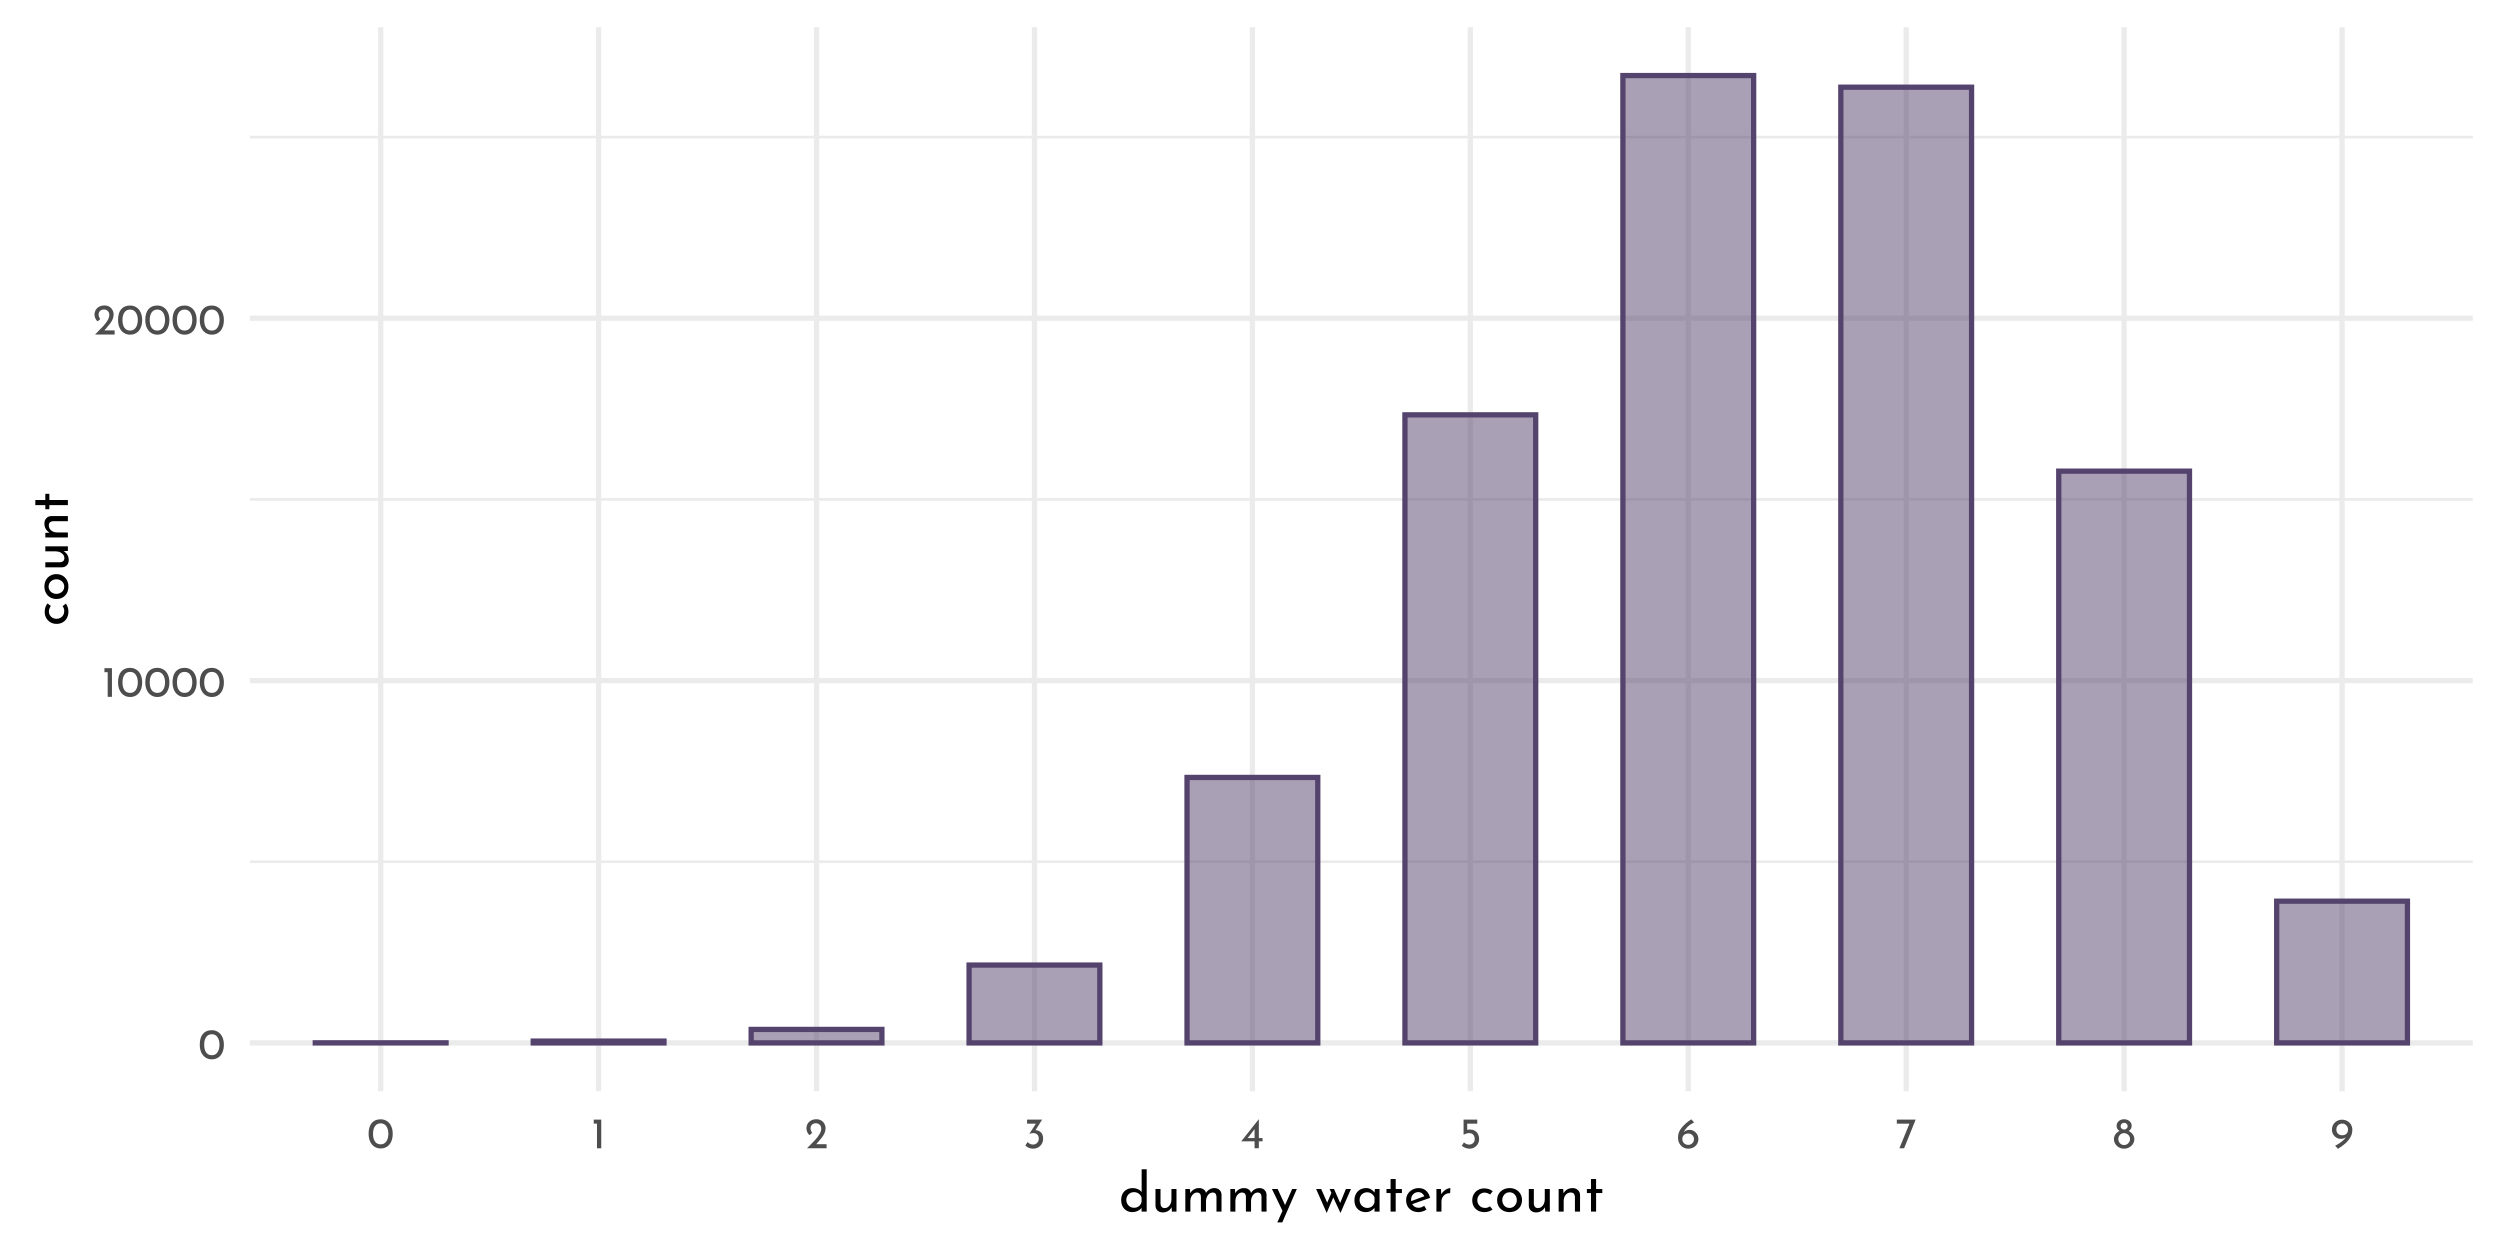
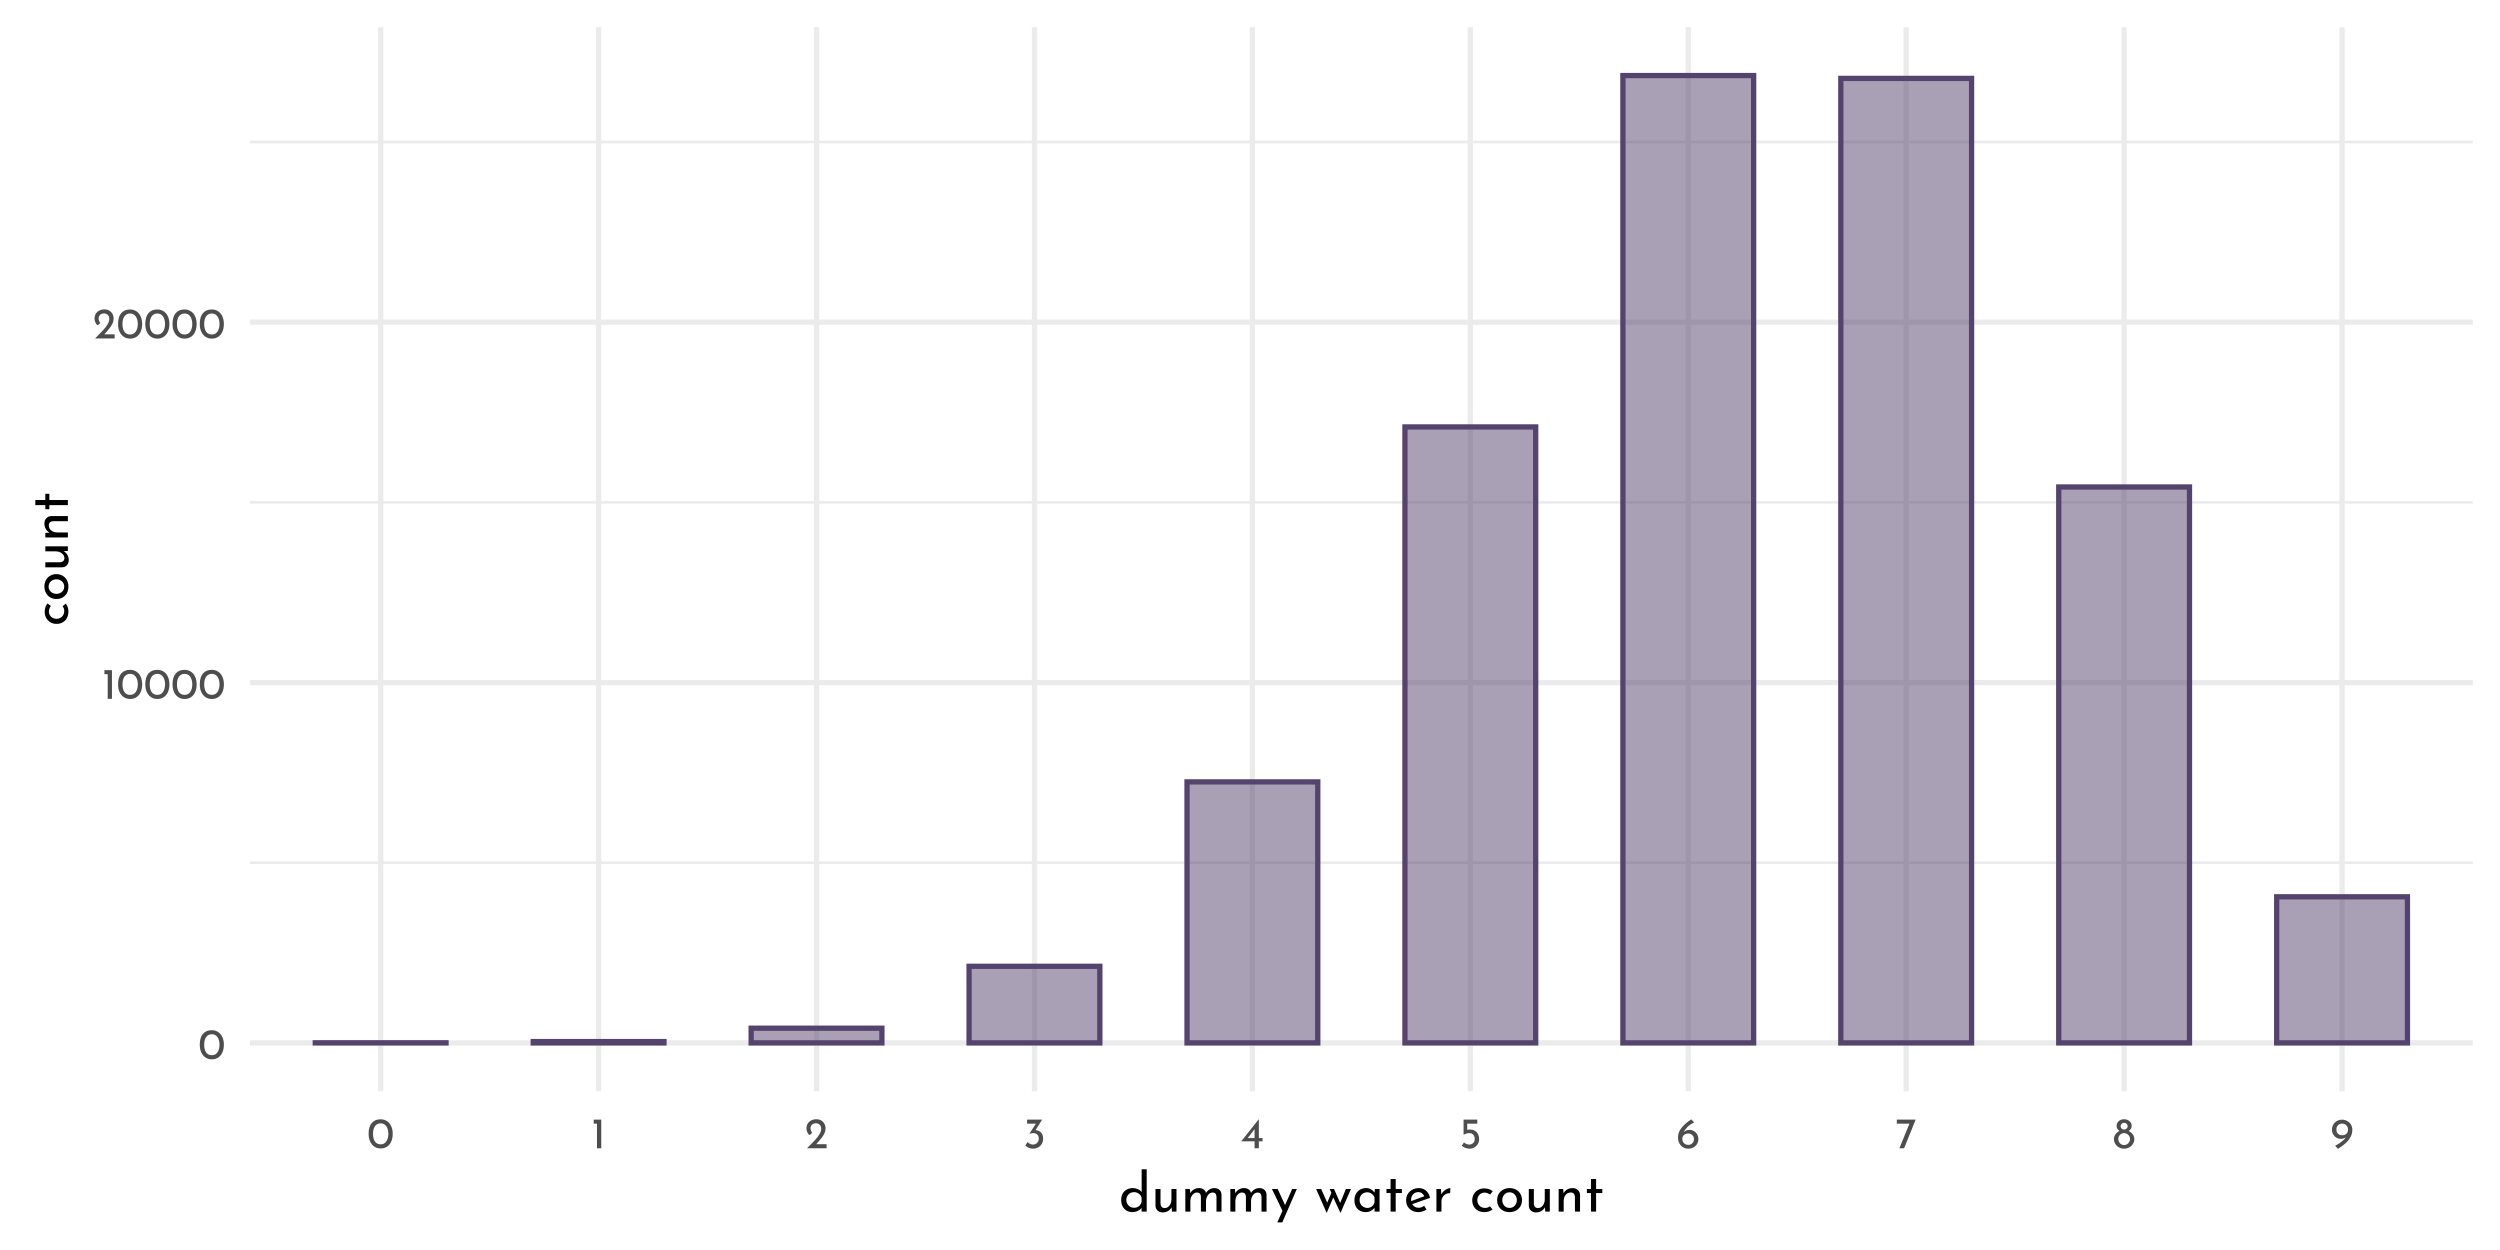
<svg xmlns="http://www.w3.org/2000/svg" xmlns:xlink="http://www.w3.org/1999/xlink" width="504pt" height="252pt" viewBox="0 0 504 252" version="1.1">
  <defs>
    <g>
      <symbol overflow="visible" id="glyph0-0">
        <path style="stroke:none;" d="" />
      </symbol>
      <symbol overflow="visible" id="glyph0-1">
        <path style="stroke:none;" d="M 2.75 0.031 C 2.27 0.031 1.848 -0.086 1.484 -0.328 C 1.117 -0.566 0.832 -0.906 0.625 -1.344 C 0.414 -1.789 0.312 -2.316 0.312 -2.922 C 0.312 -3.879 0.523 -4.609 0.953 -5.109 C 1.391 -5.609 1.988 -5.852 2.75 -5.844 C 3.219 -5.844 3.633 -5.723 4 -5.484 C 4.375 -5.254 4.66 -4.914 4.859 -4.469 C 5.066 -4.031 5.172 -3.516 5.172 -2.922 C 5.172 -2.305 5.066 -1.773 4.859 -1.328 C 4.66 -0.891 4.375 -0.551 4 -0.312 C 3.633 -0.082 3.219 0.031 2.75 0.031 Z M 2.734 -0.797 C 3.234 -0.797 3.613 -0.988 3.875 -1.375 C 4.145 -1.758 4.285 -2.281 4.297 -2.938 C 4.285 -3.57 4.145 -4.078 3.875 -4.453 C 3.613 -4.836 3.234 -5.031 2.734 -5.031 C 2.242 -5.031 1.863 -4.836 1.594 -4.453 C 1.332 -4.078 1.203 -3.566 1.203 -2.922 C 1.203 -2.266 1.332 -1.742 1.594 -1.359 C 1.863 -0.984 2.242 -0.797 2.734 -0.797 Z M 2.734 -0.797 " />
      </symbol>
      <symbol overflow="visible" id="glyph0-2">
        <path style="stroke:none;" d="M 1.984 -5.781 L 1.984 0 L 1.125 0 L 1.125 -4.969 L 0.469 -4.969 L 0.469 -5.781 Z M 1.984 -5.781 " />
      </symbol>
      <symbol overflow="visible" id="glyph0-3">
        <path style="stroke:none;" d="M 4.422 -0.828 L 4.422 0 L 0.469 0 L 0.766 -0.297 C 1.359 -0.891 1.82 -1.367 2.156 -1.734 C 2.5 -2.109 2.781 -2.484 3 -2.859 C 3.227 -3.242 3.344 -3.602 3.344 -3.938 C 3.344 -4.301 3.234 -4.578 3.016 -4.766 C 2.805 -4.953 2.551 -5.047 2.25 -5.047 C 2.008 -5.047 1.805 -4.992 1.641 -4.891 C 1.484 -4.785 1.367 -4.656 1.297 -4.5 C 1.223 -4.352 1.188 -4.207 1.188 -4.062 C 1.188 -3.688 1.301 -3.375 1.531 -3.125 L 1.016 -2.656 C 0.816 -2.77 0.656 -2.969 0.531 -3.25 C 0.414 -3.531 0.359 -3.789 0.359 -4.031 C 0.359 -4.352 0.438 -4.656 0.594 -4.938 C 0.758 -5.219 0.992 -5.441 1.297 -5.609 C 1.609 -5.773 1.973 -5.859 2.391 -5.859 C 2.742 -5.859 3.062 -5.773 3.344 -5.609 C 3.625 -5.441 3.836 -5.219 3.984 -4.938 C 4.141 -4.656 4.219 -4.348 4.219 -4.016 C 4.219 -3.68 4.141 -3.344 3.984 -3 C 3.828 -2.664 3.629 -2.352 3.391 -2.062 C 3.16 -1.77 2.852 -1.406 2.469 -0.969 L 2.344 -0.828 Z M 4.422 -0.828 " />
      </symbol>
      <symbol overflow="visible" id="glyph0-4">
        <path style="stroke:none;" d="M 2.516 -3.656 C 2.961 -3.633 3.328 -3.484 3.609 -3.203 C 3.898 -2.922 4.047 -2.492 4.047 -1.922 C 4.047 -1.523 3.953 -1.176 3.766 -0.875 C 3.586 -0.57 3.344 -0.336 3.031 -0.172 C 2.719 -0.004 2.375 0.078 2 0.078 C 1.719 0.078 1.438 0.02 1.156 -0.094 C 0.875 -0.219 0.645 -0.375 0.469 -0.562 L 0.906 -1.266 C 1.02 -1.129 1.176 -1.008 1.375 -0.906 C 1.57 -0.801 1.773 -0.75 1.984 -0.75 C 2.316 -0.75 2.598 -0.859 2.828 -1.078 C 3.055 -1.305 3.172 -1.609 3.172 -1.984 C 3.172 -2.305 3.07 -2.566 2.875 -2.766 C 2.676 -2.961 2.406 -3.062 2.062 -3.062 C 1.812 -3.062 1.562 -3.016 1.312 -2.922 L 1.297 -2.969 L 2.594 -4.969 L 0.812 -4.969 L 0.812 -5.781 L 3.844 -5.781 Z M 2.516 -3.656 " />
      </symbol>
      <symbol overflow="visible" id="glyph0-5">
        <path style="stroke:none;" d="M 4.406 -2.062 L 4.406 -1.406 L 3.656 -1.406 L 3.656 0 L 2.797 0 L 2.797 -1.406 L 0.109 -1.406 L 3.641 -5.859 L 3.656 -5.859 L 3.656 -2.062 Z M 2.797 -2.062 L 2.797 -3.859 L 1.406 -2.062 Z M 2.797 -2.062 " />
      </symbol>
      <symbol overflow="visible" id="glyph0-6">
        <path style="stroke:none;" d="M 2.266 -3.781 C 2.641 -3.781 2.961 -3.691 3.234 -3.516 C 3.516 -3.348 3.723 -3.125 3.859 -2.844 C 4.004 -2.562 4.078 -2.242 4.078 -1.891 C 4.078 -1.523 3.992 -1.191 3.828 -0.891 C 3.66 -0.598 3.43 -0.363 3.141 -0.188 C 2.848 -0.008 2.52 0.078 2.156 0.078 C 1.852 0.078 1.555 0.02 1.266 -0.094 C 0.984 -0.207 0.754 -0.352 0.578 -0.531 L 1.031 -1.203 C 1.145 -1.066 1.297 -0.957 1.484 -0.875 C 1.68 -0.789 1.879 -0.75 2.078 -0.75 C 2.398 -0.75 2.664 -0.852 2.875 -1.062 C 3.082 -1.27 3.188 -1.535 3.188 -1.859 C 3.188 -2.223 3.086 -2.516 2.891 -2.734 C 2.703 -2.953 2.426 -3.062 2.062 -3.062 C 1.863 -3.062 1.676 -3.031 1.5 -2.969 C 1.32 -2.914 1.133 -2.836 0.938 -2.734 L 0.938 -5.781 L 3.703 -5.781 L 3.703 -4.969 L 1.672 -4.969 L 1.672 -3.719 C 1.859 -3.758 2.055 -3.781 2.266 -3.781 Z M 2.266 -3.781 " />
      </symbol>
      <symbol overflow="visible" id="glyph0-7">
        <path style="stroke:none;" d="M 2.688 -3.719 C 2.988 -3.719 3.27 -3.633 3.531 -3.469 C 3.801 -3.312 4.02 -3.094 4.188 -2.812 C 4.352 -2.531 4.438 -2.211 4.438 -1.859 C 4.438 -1.484 4.344 -1.145 4.156 -0.844 C 3.969 -0.551 3.719 -0.32 3.406 -0.156 C 3.094 0 2.758 0.078 2.406 0.078 C 2.02 0.078 1.664 -0.016 1.344 -0.203 C 1.031 -0.398 0.781 -0.672 0.594 -1.016 C 0.414 -1.359 0.328 -1.758 0.328 -2.219 C 0.328 -2.914 0.578 -3.566 1.078 -4.172 C 1.578 -4.773 2.219 -5.332 3 -5.844 L 3.578 -5.219 C 3.047 -4.957 2.602 -4.656 2.25 -4.312 C 1.906 -3.969 1.648 -3.613 1.484 -3.25 C 1.785 -3.562 2.188 -3.719 2.688 -3.719 Z M 2.375 -0.688 C 2.707 -0.688 2.984 -0.797 3.203 -1.016 C 3.43 -1.234 3.547 -1.516 3.547 -1.859 C 3.547 -2.191 3.43 -2.461 3.203 -2.672 C 2.984 -2.879 2.707 -2.984 2.375 -2.984 C 2.164 -2.984 1.969 -2.938 1.781 -2.844 C 1.602 -2.758 1.461 -2.641 1.359 -2.484 C 1.254 -2.328 1.203 -2.16 1.203 -1.984 L 1.203 -1.828 C 1.203 -1.617 1.254 -1.426 1.359 -1.25 C 1.461 -1.082 1.602 -0.945 1.781 -0.844 C 1.969 -0.738 2.164 -0.688 2.375 -0.688 Z M 2.375 -0.688 " />
      </symbol>
      <symbol overflow="visible" id="glyph0-8">
        <path style="stroke:none;" d="M 4.062 -5.781 L 1.734 0 L 0.781 0 L 2.812 -4.969 L 0.266 -4.969 L 0.266 -5.781 Z M 4.062 -5.781 " />
      </symbol>
      <symbol overflow="visible" id="glyph0-9">
        <path style="stroke:none;" d="M 0.25 -1.828 C 0.25 -2.234 0.359 -2.578 0.578 -2.859 C 0.805 -3.148 1.07 -3.359 1.375 -3.484 C 1.188 -3.609 1.039 -3.754 0.938 -3.922 C 0.832 -4.086 0.781 -4.289 0.781 -4.531 C 0.781 -4.781 0.844 -5.004 0.969 -5.203 C 1.102 -5.41 1.285 -5.57 1.516 -5.688 C 1.742 -5.801 2.004 -5.859 2.297 -5.859 C 2.578 -5.859 2.832 -5.801 3.062 -5.688 C 3.301 -5.57 3.488 -5.414 3.625 -5.219 C 3.758 -5.02 3.828 -4.801 3.828 -4.562 C 3.828 -4.312 3.773 -4.102 3.672 -3.938 C 3.566 -3.77 3.41 -3.617 3.203 -3.484 C 3.523 -3.348 3.797 -3.133 4.016 -2.844 C 4.242 -2.562 4.359 -2.223 4.359 -1.828 C 4.359 -1.492 4.266 -1.18 4.078 -0.891 C 3.898 -0.598 3.648 -0.363 3.328 -0.188 C 3.016 -0.008 2.664 0.078 2.281 0.078 C 1.906 0.078 1.562 -0.008 1.25 -0.188 C 0.938 -0.363 0.691 -0.598 0.516 -0.891 C 0.336 -1.18 0.25 -1.492 0.25 -1.828 Z M 1.594 -4.438 C 1.594 -4.25 1.664 -4.094 1.812 -3.969 C 1.957 -3.844 2.125 -3.781 2.312 -3.781 C 2.5 -3.781 2.66 -3.844 2.797 -3.969 C 2.941 -4.094 3.016 -4.25 3.016 -4.438 C 3.016 -4.633 2.945 -4.801 2.812 -4.938 C 2.676 -5.07 2.508 -5.141 2.312 -5.141 C 2.113 -5.141 1.941 -5.07 1.797 -4.938 C 1.66 -4.801 1.594 -4.633 1.594 -4.438 Z M 1.125 -1.859 C 1.125 -1.648 1.176 -1.453 1.281 -1.266 C 1.383 -1.078 1.523 -0.926 1.703 -0.812 C 1.879 -0.707 2.07 -0.656 2.281 -0.656 C 2.5 -0.656 2.703 -0.707 2.891 -0.812 C 3.078 -0.926 3.223 -1.078 3.328 -1.266 C 3.441 -1.453 3.5 -1.648 3.5 -1.859 C 3.5 -2.078 3.445 -2.273 3.344 -2.453 C 3.238 -2.641 3.094 -2.785 2.906 -2.891 C 2.719 -3.004 2.52 -3.062 2.312 -3.062 C 2.094 -3.062 1.891 -3.008 1.703 -2.906 C 1.523 -2.801 1.383 -2.656 1.281 -2.469 C 1.176 -2.281 1.125 -2.078 1.125 -1.859 Z M 1.125 -1.859 " />
      </symbol>
      <symbol overflow="visible" id="glyph0-10">
        <path style="stroke:none;" d="M 2.359 -5.766 C 2.742 -5.766 3.094 -5.676 3.406 -5.5 C 3.727 -5.332 3.977 -5.094 4.156 -4.781 C 4.344 -4.469 4.438 -4.117 4.438 -3.734 C 4.438 -3.16 4.297 -2.641 4.016 -2.172 C 3.742 -1.711 3.41 -1.312 3.016 -0.969 C 2.617 -0.625 2.129 -0.266 1.547 0.109 L 0.969 -0.516 C 1.477 -0.773 1.922 -1.051 2.297 -1.344 C 2.68 -1.645 2.969 -1.941 3.156 -2.234 C 2.883 -2.016 2.523 -1.906 2.078 -1.906 C 1.773 -1.906 1.488 -1.984 1.219 -2.141 C 0.957 -2.305 0.742 -2.523 0.578 -2.797 C 0.41 -3.078 0.328 -3.391 0.328 -3.734 C 0.328 -4.141 0.422 -4.492 0.609 -4.797 C 0.797 -5.109 1.047 -5.348 1.359 -5.516 C 1.672 -5.68 2.004 -5.766 2.359 -5.766 Z M 1.219 -3.797 C 1.219 -3.441 1.328 -3.156 1.547 -2.938 C 1.773 -2.727 2.055 -2.625 2.391 -2.625 C 2.734 -2.625 3.016 -2.723 3.234 -2.922 C 3.453 -3.129 3.562 -3.383 3.562 -3.688 L 3.562 -3.859 C 3.551 -4.172 3.43 -4.438 3.203 -4.656 C 2.984 -4.875 2.711 -4.984 2.391 -4.984 C 2.055 -4.984 1.773 -4.867 1.547 -4.641 C 1.328 -4.422 1.219 -4.141 1.219 -3.797 Z M 1.219 -3.797 " />
      </symbol>
      <symbol overflow="visible" id="glyph1-0">
        <path style="stroke:none;" d="" />
      </symbol>
      <symbol overflow="visible" id="glyph1-1">
        <path style="stroke:none;" d="M 5.641 -8.531 L 5.641 0 L 4.609 0 L 4.609 -0.719 C 4.391 -0.457 4.117 -0.254 3.797 -0.109 C 3.484 0.035 3.133 0.109 2.75 0.109 C 2.32 0.109 1.938 0.008 1.594 -0.188 C 1.25 -0.395 0.977 -0.68 0.781 -1.047 C 0.594 -1.422 0.5 -1.852 0.5 -2.344 C 0.5 -2.832 0.598 -3.258 0.797 -3.625 C 1.004 -3.988 1.285 -4.266 1.641 -4.453 C 2.004 -4.641 2.414 -4.734 2.875 -4.734 C 3.219 -4.734 3.547 -4.66 3.859 -4.516 C 4.18 -4.379 4.438 -4.188 4.625 -3.938 L 4.625 -8.531 Z M 3.062 -0.766 C 3.457 -0.766 3.789 -0.867 4.062 -1.078 C 4.344 -1.297 4.523 -1.586 4.609 -1.953 L 4.609 -2.812 C 4.523 -3.133 4.336 -3.398 4.047 -3.609 C 3.766 -3.816 3.438 -3.922 3.062 -3.922 C 2.789 -3.922 2.535 -3.852 2.297 -3.719 C 2.066 -3.582 1.879 -3.395 1.734 -3.156 C 1.598 -2.926 1.531 -2.66 1.531 -2.359 C 1.531 -2.055 1.598 -1.785 1.734 -1.547 C 1.879 -1.305 2.066 -1.113 2.297 -0.969 C 2.535 -0.832 2.789 -0.766 3.062 -0.766 Z M 3.062 -0.766 " />
      </symbol>
      <symbol overflow="visible" id="glyph1-2">
        <path style="stroke:none;" d="M 5.125 -4.547 L 5.125 0 L 4.203 0 L 4.141 -0.875 C 3.984 -0.562 3.742 -0.305 3.422 -0.109 C 3.098 0.078 2.738 0.172 2.344 0.172 C 1.926 0.172 1.582 0.047 1.312 -0.203 C 1.039 -0.453 0.898 -0.781 0.891 -1.188 L 0.891 -4.547 L 1.906 -4.547 L 1.906 -1.547 C 1.926 -1.297 2.004 -1.094 2.141 -0.938 C 2.273 -0.789 2.477 -0.711 2.75 -0.703 C 3 -0.703 3.223 -0.773 3.422 -0.922 C 3.629 -1.078 3.797 -1.285 3.922 -1.547 C 4.047 -1.816 4.109 -2.113 4.109 -2.438 L 4.109 -4.547 Z M 5.125 -4.547 " />
      </symbol>
      <symbol overflow="visible" id="glyph1-3">
        <path style="stroke:none;" d="M 6.734 -4.734 C 7.172 -4.734 7.52 -4.609 7.781 -4.359 C 8.039 -4.117 8.176 -3.789 8.188 -3.375 L 8.188 0 L 7.172 0 L 7.172 -3 C 7.148 -3.539 6.91 -3.82 6.453 -3.844 C 6.18 -3.844 5.941 -3.766 5.734 -3.609 C 5.523 -3.453 5.363 -3.242 5.25 -2.984 C 5.133 -2.734 5.07 -2.461 5.062 -2.172 L 5.062 0 L 4.031 0 L 4.031 -3 C 4.008 -3.539 3.758 -3.82 3.281 -3.844 C 3.02 -3.844 2.785 -3.766 2.578 -3.609 C 2.367 -3.453 2.203 -3.242 2.078 -2.984 C 1.961 -2.723 1.906 -2.445 1.906 -2.156 L 1.906 0 L 0.891 0 L 0.891 -4.547 L 1.812 -4.547 L 1.891 -3.703 C 2.066 -4.023 2.305 -4.273 2.609 -4.453 C 2.91 -4.641 3.258 -4.734 3.656 -4.734 C 4.02 -4.734 4.328 -4.645 4.578 -4.469 C 4.828 -4.301 4.988 -4.066 5.062 -3.766 C 5.25 -4.066 5.488 -4.301 5.781 -4.469 C 6.07 -4.645 6.391 -4.734 6.734 -4.734 Z M 6.734 -4.734 " />
      </symbol>
      <symbol overflow="visible" id="glyph1-4">
        <path style="stroke:none;" d="M 5.219 -4.547 L 2.281 2.188 L 1.281 2.188 L 2.328 -0.156 L 0.203 -4.547 L 1.359 -4.547 L 2.844 -1.312 L 4.281 -4.547 Z M 5.219 -4.547 " />
      </symbol>
      <symbol overflow="visible" id="glyph1-5">
        <path style="stroke:none;" d="" />
      </symbol>
      <symbol overflow="visible" id="glyph1-6">
        <path style="stroke:none;" d="M 7.219 -4.547 L 5.109 0.281 L 3.656 -2.844 L 2.328 0.281 L 0.203 -4.547 L 1.219 -4.547 L 2.438 -1.797 L 3.281 -3.766 L 2.922 -4.547 L 3.812 -4.547 L 5.047 -1.734 L 6.203 -4.547 Z M 7.219 -4.547 " />
      </symbol>
      <symbol overflow="visible" id="glyph1-7">
        <path style="stroke:none;" d="M 5.562 -4.547 L 5.562 0 L 4.547 0 L 4.547 -0.75 C 4.379 -0.531 4.141 -0.332 3.828 -0.156 C 3.523 0.02 3.18 0.109 2.797 0.109 C 2.359 0.109 1.961 0.016 1.609 -0.172 C 1.266 -0.359 0.992 -0.629 0.797 -0.984 C 0.598 -1.348 0.5 -1.781 0.5 -2.281 C 0.5 -2.781 0.602 -3.211 0.812 -3.578 C 1.02 -3.953 1.301 -4.238 1.656 -4.438 C 2.008 -4.633 2.406 -4.734 2.844 -4.734 C 3.227 -4.734 3.562 -4.648 3.844 -4.484 C 4.133 -4.316 4.367 -4.098 4.547 -3.828 L 4.625 -4.547 Z M 3.062 -0.734 C 3.438 -0.734 3.758 -0.836 4.031 -1.047 C 4.301 -1.254 4.473 -1.539 4.547 -1.906 L 4.547 -2.812 C 4.453 -3.125 4.266 -3.379 3.984 -3.578 C 3.711 -3.785 3.395 -3.891 3.031 -3.891 C 2.758 -3.891 2.508 -3.82 2.281 -3.688 C 2.051 -3.562 1.867 -3.379 1.734 -3.141 C 1.598 -2.898 1.531 -2.629 1.531 -2.328 C 1.531 -2.035 1.598 -1.77 1.734 -1.531 C 1.879 -1.289 2.066 -1.098 2.297 -0.953 C 2.535 -0.805 2.789 -0.734 3.062 -0.734 Z M 3.062 -0.734 " />
      </symbol>
      <symbol overflow="visible" id="glyph1-8">
        <path style="stroke:none;" d="M 2.359 -6.562 L 2.359 -4.547 L 3.609 -4.547 L 3.609 -3.734 L 2.359 -3.734 L 2.359 0 L 1.328 0 L 1.328 -3.734 L 0.5 -3.734 L 0.5 -4.547 L 1.328 -4.547 L 1.328 -6.562 Z M 2.359 -6.562 " />
      </symbol>
      <symbol overflow="visible" id="glyph1-9">
        <path style="stroke:none;" d="M 3.031 -0.766 C 3.406 -0.766 3.773 -0.898 4.141 -1.172 L 4.609 -0.406 C 4.367 -0.25 4.109 -0.125 3.828 -0.031 C 3.547 0.062 3.27 0.109 3 0.109 C 2.5 0.109 2.055 0.004 1.672 -0.203 C 1.297 -0.41 1.004 -0.695 0.797 -1.062 C 0.598 -1.426 0.5 -1.844 0.5 -2.312 C 0.5 -2.758 0.609 -3.164 0.828 -3.531 C 1.055 -3.906 1.363 -4.195 1.75 -4.406 C 2.133 -4.625 2.562 -4.734 3.031 -4.734 C 3.625 -4.734 4.117 -4.562 4.516 -4.219 C 4.91 -3.875 5.18 -3.391 5.328 -2.766 L 1.734 -1.5 C 1.859 -1.27 2.031 -1.086 2.25 -0.953 C 2.477 -0.828 2.738 -0.766 3.031 -0.766 Z M 2.953 -3.922 C 2.535 -3.922 2.188 -3.773 1.906 -3.484 C 1.633 -3.191 1.5 -2.816 1.5 -2.359 C 1.5 -2.254 1.504 -2.172 1.516 -2.109 L 4.172 -3.094 C 4.055 -3.344 3.898 -3.539 3.703 -3.688 C 3.504 -3.844 3.254 -3.922 2.953 -3.922 Z M 2.953 -3.922 " />
      </symbol>
      <symbol overflow="visible" id="glyph1-10">
        <path style="stroke:none;" d="M 1.875 -3.469 C 2 -3.719 2.164 -3.938 2.375 -4.125 C 2.594 -4.32 2.82 -4.473 3.062 -4.578 C 3.312 -4.68 3.523 -4.734 3.703 -4.734 L 3.656 -3.719 C 3.332 -3.727 3.035 -3.66 2.766 -3.516 C 2.492 -3.367 2.281 -3.164 2.125 -2.906 C 1.977 -2.645 1.906 -2.367 1.906 -2.078 L 1.906 0 L 0.891 0 L 0.891 -4.547 L 1.797 -4.547 Z M 1.875 -3.469 " />
      </symbol>
      <symbol overflow="visible" id="glyph1-11">
        <path style="stroke:none;" d="M 4.594 -0.422 C 4.383 -0.254 4.141 -0.125 3.859 -0.031 C 3.578 0.062 3.285 0.109 2.984 0.109 C 2.492 0.109 2.062 0.008 1.688 -0.188 C 1.312 -0.383 1.02 -0.664 0.812 -1.031 C 0.602 -1.395 0.5 -1.812 0.5 -2.281 C 0.5 -2.75 0.609 -3.164 0.828 -3.531 C 1.047 -3.895 1.336 -4.176 1.703 -4.375 C 2.066 -4.57 2.461 -4.672 2.891 -4.672 C 3.586 -4.672 4.164 -4.484 4.625 -4.109 L 4.109 -3.438 C 3.961 -3.539 3.789 -3.629 3.594 -3.703 C 3.406 -3.785 3.203 -3.828 2.984 -3.828 C 2.711 -3.828 2.461 -3.758 2.234 -3.625 C 2.016 -3.488 1.836 -3.301 1.703 -3.062 C 1.578 -2.832 1.516 -2.57 1.516 -2.281 C 1.516 -2 1.582 -1.738 1.719 -1.5 C 1.852 -1.27 2.035 -1.082 2.266 -0.938 C 2.504 -0.801 2.773 -0.734 3.078 -0.734 C 3.453 -0.734 3.781 -0.844 4.062 -1.062 Z M 4.594 -0.422 " />
      </symbol>
      <symbol overflow="visible" id="glyph1-12">
        <path style="stroke:none;" d="M 0.5 -2.328 C 0.5 -2.766 0.602 -3.172 0.812 -3.547 C 1.031 -3.922 1.332 -4.211 1.719 -4.422 C 2.102 -4.629 2.539 -4.734 3.031 -4.734 C 3.508 -4.734 3.938 -4.629 4.312 -4.422 C 4.695 -4.211 4.992 -3.922 5.203 -3.547 C 5.41 -3.18 5.516 -2.773 5.516 -2.328 C 5.516 -1.867 5.41 -1.453 5.203 -1.078 C 4.992 -0.711 4.695 -0.422 4.312 -0.203 C 3.926 0.004 3.488 0.109 3 0.109 C 2.52 0.109 2.086 0.008 1.703 -0.188 C 1.328 -0.395 1.031 -0.68 0.812 -1.047 C 0.602 -1.41 0.5 -1.836 0.5 -2.328 Z M 1.531 -2.312 C 1.531 -2.02 1.594 -1.754 1.719 -1.516 C 1.844 -1.273 2.016 -1.082 2.234 -0.938 C 2.461 -0.801 2.711 -0.734 2.984 -0.734 C 3.41 -0.734 3.766 -0.883 4.047 -1.188 C 4.328 -1.488 4.469 -1.863 4.469 -2.312 C 4.469 -2.758 4.328 -3.133 4.047 -3.438 C 3.766 -3.738 3.41 -3.891 2.984 -3.891 C 2.711 -3.891 2.461 -3.816 2.234 -3.672 C 2.016 -3.535 1.844 -3.344 1.719 -3.094 C 1.594 -2.852 1.531 -2.594 1.531 -2.312 Z M 1.531 -2.312 " />
      </symbol>
      <symbol overflow="visible" id="glyph1-13">
        <path style="stroke:none;" d="M 3.719 -4.734 C 4.145 -4.734 4.492 -4.602 4.766 -4.344 C 5.047 -4.094 5.191 -3.766 5.203 -3.359 L 5.203 0 L 4.172 0 L 4.172 -3.016 C 4.148 -3.273 4.07 -3.477 3.938 -3.625 C 3.801 -3.77 3.594 -3.844 3.312 -3.844 C 2.906 -3.844 2.566 -3.68 2.297 -3.359 C 2.035 -3.035 1.906 -2.629 1.906 -2.141 L 1.906 0 L 0.891 0 L 0.891 -4.547 L 1.812 -4.547 L 1.875 -3.672 C 2.039 -4.004 2.285 -4.266 2.609 -4.453 C 2.93 -4.641 3.301 -4.734 3.719 -4.734 Z M 3.719 -4.734 " />
      </symbol>
      <symbol overflow="visible" id="glyph2-0">
        <path style="stroke:none;" d="" />
      </symbol>
      <symbol overflow="visible" id="glyph2-1">
        <path style="stroke:none;" d="M -0.422 -4.594 C -0.254 -4.383 -0.125 -4.141 -0.031 -3.859 C 0.062 -3.578 0.109 -3.285 0.109 -2.984 C 0.109 -2.492 0.008 -2.062 -0.188 -1.688 C -0.383 -1.312 -0.664 -1.02 -1.031 -0.812 C -1.395 -0.602 -1.812 -0.5 -2.281 -0.5 C -2.75 -0.5 -3.164 -0.609 -3.531 -0.828 C -3.895 -1.047 -4.176 -1.336 -4.375 -1.703 C -4.57 -2.066 -4.672 -2.461 -4.672 -2.891 C -4.672 -3.586 -4.484 -4.164 -4.109 -4.625 L -3.438 -4.109 C -3.539 -3.961 -3.629 -3.789 -3.703 -3.594 C -3.785 -3.406 -3.828 -3.203 -3.828 -2.984 C -3.828 -2.711 -3.758 -2.461 -3.625 -2.234 C -3.488 -2.016 -3.301 -1.836 -3.062 -1.703 C -2.832 -1.578 -2.57 -1.516 -2.281 -1.516 C -2 -1.516 -1.738 -1.582 -1.5 -1.719 C -1.27 -1.852 -1.082 -2.035 -0.938 -2.266 C -0.801 -2.504 -0.734 -2.773 -0.734 -3.078 C -0.734 -3.453 -0.844 -3.781 -1.062 -4.062 Z M -0.422 -4.594 " />
      </symbol>
      <symbol overflow="visible" id="glyph2-2">
        <path style="stroke:none;" d="M -2.328 -0.5 C -2.766 -0.5 -3.172 -0.602 -3.547 -0.812 C -3.922 -1.031 -4.211 -1.332 -4.422 -1.719 C -4.629 -2.102 -4.734 -2.539 -4.734 -3.031 C -4.734 -3.508 -4.629 -3.938 -4.422 -4.312 C -4.211 -4.695 -3.922 -4.992 -3.547 -5.203 C -3.18 -5.41 -2.773 -5.516 -2.328 -5.516 C -1.867 -5.516 -1.453 -5.41 -1.078 -5.203 C -0.711 -4.992 -0.422 -4.695 -0.203 -4.312 C 0.004 -3.926 0.109 -3.488 0.109 -3 C 0.109 -2.52 0.008 -2.086 -0.188 -1.703 C -0.395 -1.328 -0.68 -1.031 -1.047 -0.812 C -1.41 -0.602 -1.836 -0.5 -2.328 -0.5 Z M -2.312 -1.531 C -2.02 -1.531 -1.754 -1.594 -1.516 -1.719 C -1.273 -1.844 -1.082 -2.016 -0.938 -2.234 C -0.801 -2.461 -0.734 -2.711 -0.734 -2.984 C -0.734 -3.41 -0.883 -3.766 -1.188 -4.047 C -1.488 -4.328 -1.863 -4.469 -2.312 -4.469 C -2.758 -4.469 -3.133 -4.328 -3.438 -4.047 C -3.738 -3.766 -3.891 -3.41 -3.891 -2.984 C -3.891 -2.711 -3.816 -2.461 -3.672 -2.234 C -3.535 -2.016 -3.344 -1.844 -3.094 -1.719 C -2.852 -1.594 -2.594 -1.531 -2.312 -1.531 Z M -2.312 -1.531 " />
      </symbol>
      <symbol overflow="visible" id="glyph2-3">
        <path style="stroke:none;" d="M -4.547 -5.125 L 0 -5.125 L 0 -4.203 L -0.875 -4.141 C -0.562 -3.984 -0.305 -3.742 -0.109 -3.422 C 0.078 -3.098 0.172 -2.738 0.172 -2.344 C 0.172 -1.926 0.047 -1.582 -0.203 -1.312 C -0.453 -1.039 -0.781 -0.898 -1.188 -0.891 L -4.547 -0.891 L -4.547 -1.906 L -1.547 -1.906 C -1.297 -1.926 -1.094 -2.004 -0.938 -2.141 C -0.789 -2.273 -0.711 -2.477 -0.703 -2.75 C -0.703 -3 -0.773 -3.223 -0.922 -3.422 C -1.078 -3.629 -1.285 -3.797 -1.547 -3.922 C -1.816 -4.047 -2.113 -4.109 -2.438 -4.109 L -4.547 -4.109 Z M -4.547 -5.125 " />
      </symbol>
      <symbol overflow="visible" id="glyph2-4">
        <path style="stroke:none;" d="M -4.734 -3.719 C -4.734 -4.145 -4.602 -4.492 -4.344 -4.766 C -4.094 -5.047 -3.766 -5.191 -3.359 -5.203 L 0 -5.203 L 0 -4.172 L -3.016 -4.172 C -3.273 -4.148 -3.477 -4.07 -3.625 -3.938 C -3.77 -3.801 -3.844 -3.594 -3.844 -3.312 C -3.844 -2.906 -3.68 -2.566 -3.359 -2.297 C -3.035 -2.035 -2.629 -1.906 -2.141 -1.906 L 0 -1.906 L 0 -0.891 L -4.547 -0.891 L -4.547 -1.812 L -3.672 -1.875 C -4.004 -2.039 -4.266 -2.285 -4.453 -2.609 C -4.641 -2.93 -4.734 -3.301 -4.734 -3.719 Z M -4.734 -3.719 " />
      </symbol>
      <symbol overflow="visible" id="glyph2-5">
        <path style="stroke:none;" d="M -6.562 -2.359 L -4.547 -2.359 L -4.547 -3.609 L -3.734 -3.609 L -3.734 -2.359 L 0 -2.359 L 0 -1.328 L -3.734 -1.328 L -3.734 -0.5 L -4.547 -0.5 L -4.547 -1.328 L -6.562 -1.328 Z M -6.562 -2.359 " />
      </symbol>
    </g>
    <clipPath id="clip1">
-       <path d="M 50.383 173 L 498.52 173 L 498.52 174 L 50.383 174 Z M 50.383 173 " />
+       <path d="M 50.383 173 L 498.52 173 L 498.52 175 L 50.383 175 Z M 50.383 173 " />
    </clipPath>
    <clipPath id="clip2">
-       <path d="M 50.383 100 L 498.52 100 L 498.52 101 L 50.383 101 Z M 50.383 100 " />
+       <path d="M 50.383 101 L 498.52 101 L 498.52 102 L 50.383 102 Z M 50.383 101 " />
    </clipPath>
    <clipPath id="clip3">
-       <path d="M 50.383 27 L 498.52 27 L 498.52 28 L 50.383 28 Z M 50.383 27 " />
+       <path d="M 50.383 28 L 498.52 28 L 498.52 29 L 50.383 29 Z M 50.383 28 " />
    </clipPath>
    <clipPath id="clip4">
      <path d="M 50.383 209 L 498.52 209 L 498.52 211 L 50.383 211 Z M 50.383 209 " />
    </clipPath>
    <clipPath id="clip5">
-       <path d="M 50.383 136 L 498.52 136 L 498.52 138 L 50.383 138 Z M 50.383 136 " />
+       <path d="M 50.383 137 L 498.52 137 L 498.52 139 L 50.383 139 Z M 50.383 137 " />
    </clipPath>
    <clipPath id="clip6">
-       <path d="M 50.383 63 L 498.52 63 L 498.52 65 L 50.383 65 Z M 50.383 63 " />
+       <path d="M 50.383 64 L 498.52 64 L 498.52 66 L 50.383 66 Z M 50.383 64 " />
    </clipPath>
    <clipPath id="clip7">
      <path d="M 76 5.48 L 78 5.48 L 78 220 L 76 220 Z M 76 5.48 " />
    </clipPath>
    <clipPath id="clip8">
      <path d="M 120 5.48 L 122 5.48 L 122 220 L 120 220 Z M 120 5.48 " />
    </clipPath>
    <clipPath id="clip9">
      <path d="M 164 5.48 L 166 5.48 L 166 220 L 164 220 Z M 164 5.48 " />
    </clipPath>
    <clipPath id="clip10">
      <path d="M 208 5.48 L 210 5.48 L 210 220 L 208 220 Z M 208 5.48 " />
    </clipPath>
    <clipPath id="clip11">
      <path d="M 251 5.48 L 254 5.48 L 254 220 L 251 220 Z M 251 5.48 " />
    </clipPath>
    <clipPath id="clip12">
      <path d="M 295 5.48 L 297 5.48 L 297 220 L 295 220 Z M 295 5.48 " />
    </clipPath>
    <clipPath id="clip13">
      <path d="M 339 5.48 L 341 5.48 L 341 220 L 339 220 Z M 339 5.48 " />
    </clipPath>
    <clipPath id="clip14">
      <path d="M 383 5.48 L 385 5.48 L 385 220 L 383 220 Z M 383 5.48 " />
    </clipPath>
    <clipPath id="clip15">
      <path d="M 427 5.48 L 429 5.48 L 429 220 L 427 220 Z M 427 5.48 " />
    </clipPath>
    <clipPath id="clip16">
      <path d="M 471 5.48 L 473 5.48 L 473 220 L 471 220 Z M 471 5.48 " />
    </clipPath>
  </defs>
  <g id="surface69">
    <rect x="0" y="0" width="504" height="252" style="fill:rgb(100%,100%,100%);fill-opacity:1;stroke:none;" />
    <g clip-path="url(#clip1)" clip-rule="nonzero">
-       <path style="fill:none;stroke-width:0.533;stroke-linecap:butt;stroke-linejoin:round;stroke:rgb(92.157%,92.157%,92.157%);stroke-opacity:1;stroke-miterlimit:10;" d="M 50.383 173.727 L 498.52 173.727 " />
+       <path style="fill:none;stroke-width:0.533;stroke-linecap:butt;stroke-linejoin:round;stroke:rgb(92.157%,92.157%,92.157%);stroke-opacity:1;stroke-miterlimit:10;" d="M 50.383 173.926 L 498.52 173.926 " />
    </g>
    <g clip-path="url(#clip2)" clip-rule="nonzero">
-       <path style="fill:none;stroke-width:0.533;stroke-linecap:butt;stroke-linejoin:round;stroke:rgb(92.157%,92.157%,92.157%);stroke-opacity:1;stroke-miterlimit:10;" d="M 50.383 100.68 L 498.52 100.68 " />
+       <path style="fill:none;stroke-width:0.533;stroke-linecap:butt;stroke-linejoin:round;stroke:rgb(92.157%,92.157%,92.157%);stroke-opacity:1;stroke-miterlimit:10;" d="M 50.383 101.277 L 498.52 101.277 " />
    </g>
    <g clip-path="url(#clip3)" clip-rule="nonzero">
-       <path style="fill:none;stroke-width:0.533;stroke-linecap:butt;stroke-linejoin:round;stroke:rgb(92.157%,92.157%,92.157%);stroke-opacity:1;stroke-miterlimit:10;" d="M 50.383 27.633 L 498.52 27.633 " />
+       <path style="fill:none;stroke-width:0.533;stroke-linecap:butt;stroke-linejoin:round;stroke:rgb(92.157%,92.157%,92.157%);stroke-opacity:1;stroke-miterlimit:10;" d="M 50.383 28.625 L 498.52 28.625 " />
    </g>
    <g clip-path="url(#clip4)" clip-rule="nonzero">
      <path style="fill:none;stroke-width:1.067;stroke-linecap:butt;stroke-linejoin:round;stroke:rgb(92.157%,92.157%,92.157%);stroke-opacity:1;stroke-miterlimit:10;" d="M 50.383 210.25 L 498.52 210.25 " />
    </g>
    <g clip-path="url(#clip5)" clip-rule="nonzero">
-       <path style="fill:none;stroke-width:1.067;stroke-linecap:butt;stroke-linejoin:round;stroke:rgb(92.157%,92.157%,92.157%);stroke-opacity:1;stroke-miterlimit:10;" d="M 50.383 137.203 L 498.52 137.203 " />
+       <path style="fill:none;stroke-width:1.067;stroke-linecap:butt;stroke-linejoin:round;stroke:rgb(92.157%,92.157%,92.157%);stroke-opacity:1;stroke-miterlimit:10;" d="M 50.383 137.602 L 498.52 137.602 " />
    </g>
    <g clip-path="url(#clip6)" clip-rule="nonzero">
-       <path style="fill:none;stroke-width:1.067;stroke-linecap:butt;stroke-linejoin:round;stroke:rgb(92.157%,92.157%,92.157%);stroke-opacity:1;stroke-miterlimit:10;" d="M 50.383 64.156 L 498.52 64.156 " />
+       <path style="fill:none;stroke-width:1.067;stroke-linecap:butt;stroke-linejoin:round;stroke:rgb(92.157%,92.157%,92.157%);stroke-opacity:1;stroke-miterlimit:10;" d="M 50.383 64.953 L 498.52 64.953 " />
    </g>
    <g clip-path="url(#clip7)" clip-rule="nonzero">
      <path style="fill:none;stroke-width:1.067;stroke-linecap:butt;stroke-linejoin:round;stroke:rgb(92.157%,92.157%,92.157%);stroke-opacity:1;stroke-miterlimit:10;" d="M 76.746 220 L 76.746 5.48 " />
    </g>
    <g clip-path="url(#clip8)" clip-rule="nonzero">
      <path style="fill:none;stroke-width:1.067;stroke-linecap:butt;stroke-linejoin:round;stroke:rgb(92.157%,92.157%,92.157%);stroke-opacity:1;stroke-miterlimit:10;" d="M 120.68 220 L 120.68 5.48 " />
    </g>
    <g clip-path="url(#clip9)" clip-rule="nonzero">
      <path style="fill:none;stroke-width:1.067;stroke-linecap:butt;stroke-linejoin:round;stroke:rgb(92.157%,92.157%,92.157%);stroke-opacity:1;stroke-miterlimit:10;" d="M 164.613 220 L 164.613 5.48 " />
    </g>
    <g clip-path="url(#clip10)" clip-rule="nonzero">
      <path style="fill:none;stroke-width:1.067;stroke-linecap:butt;stroke-linejoin:round;stroke:rgb(92.157%,92.157%,92.157%);stroke-opacity:1;stroke-miterlimit:10;" d="M 208.551 220 L 208.551 5.48 " />
    </g>
    <g clip-path="url(#clip11)" clip-rule="nonzero">
      <path style="fill:none;stroke-width:1.067;stroke-linecap:butt;stroke-linejoin:round;stroke:rgb(92.157%,92.157%,92.157%);stroke-opacity:1;stroke-miterlimit:10;" d="M 252.484 220 L 252.484 5.48 " />
    </g>
    <g clip-path="url(#clip12)" clip-rule="nonzero">
      <path style="fill:none;stroke-width:1.067;stroke-linecap:butt;stroke-linejoin:round;stroke:rgb(92.157%,92.157%,92.157%);stroke-opacity:1;stroke-miterlimit:10;" d="M 296.418 220 L 296.418 5.48 " />
    </g>
    <g clip-path="url(#clip13)" clip-rule="nonzero">
      <path style="fill:none;stroke-width:1.067;stroke-linecap:butt;stroke-linejoin:round;stroke:rgb(92.157%,92.157%,92.157%);stroke-opacity:1;stroke-miterlimit:10;" d="M 340.355 220 L 340.355 5.48 " />
    </g>
    <g clip-path="url(#clip14)" clip-rule="nonzero">
      <path style="fill:none;stroke-width:1.067;stroke-linecap:butt;stroke-linejoin:round;stroke:rgb(92.157%,92.157%,92.157%);stroke-opacity:1;stroke-miterlimit:10;" d="M 384.289 220 L 384.289 5.48 " />
    </g>
    <g clip-path="url(#clip15)" clip-rule="nonzero">
      <path style="fill:none;stroke-width:1.067;stroke-linecap:butt;stroke-linejoin:round;stroke:rgb(92.157%,92.157%,92.157%);stroke-opacity:1;stroke-miterlimit:10;" d="M 428.223 220 L 428.223 5.48 " />
    </g>
    <g clip-path="url(#clip16)" clip-rule="nonzero">
      <path style="fill:none;stroke-width:1.067;stroke-linecap:butt;stroke-linejoin:round;stroke:rgb(92.157%,92.157%,92.157%);stroke-opacity:1;stroke-miterlimit:10;" d="M 472.16 220 L 472.16 5.48 " />
    </g>
-     <path style="fill-rule:nonzero;fill:rgb(32.941%,26.275%,42.745%);fill-opacity:0.502;stroke-width:1.067;stroke-linecap:square;stroke-linejoin:miter;stroke:rgb(32.941%,26.275%,42.745%);stroke-opacity:1;stroke-miterlimit:10;" d="M 63.562 210.25 L 89.922 210.25 L 89.922 210.234 L 63.562 210.234 Z M 63.562 210.25 " />
-     <path style="fill-rule:nonzero;fill:rgb(32.941%,26.275%,42.745%);fill-opacity:0.502;stroke-width:1.067;stroke-linecap:square;stroke-linejoin:miter;stroke:rgb(32.941%,26.275%,42.745%);stroke-opacity:1;stroke-miterlimit:10;" d="M 107.5 210.25 L 133.859 210.25 L 133.859 209.887 L 107.5 209.887 Z M 107.5 210.25 " />
-     <path style="fill-rule:nonzero;fill:rgb(32.941%,26.275%,42.745%);fill-opacity:0.502;stroke-width:1.067;stroke-linecap:square;stroke-linejoin:miter;stroke:rgb(32.941%,26.275%,42.745%);stroke-opacity:1;stroke-miterlimit:10;" d="M 151.434 210.25 L 177.793 210.25 L 177.793 207.531 L 151.434 207.531 Z M 151.434 210.25 " />
-     <path style="fill-rule:nonzero;fill:rgb(32.941%,26.275%,42.745%);fill-opacity:0.502;stroke-width:1.067;stroke-linecap:square;stroke-linejoin:miter;stroke:rgb(32.941%,26.275%,42.745%);stroke-opacity:1;stroke-miterlimit:10;" d="M 195.367 210.25 L 221.727 210.25 L 221.727 194.559 L 195.367 194.559 Z M 195.367 210.25 " />
-     <path style="fill-rule:nonzero;fill:rgb(32.941%,26.275%,42.745%);fill-opacity:0.502;stroke-width:1.067;stroke-linecap:square;stroke-linejoin:miter;stroke:rgb(32.941%,26.275%,42.745%);stroke-opacity:1;stroke-miterlimit:10;" d="M 239.305 210.25 L 265.664 210.25 L 265.664 156.73 L 239.305 156.73 Z M 239.305 210.25 " />
-     <path style="fill-rule:nonzero;fill:rgb(32.941%,26.275%,42.745%);fill-opacity:0.502;stroke-width:1.067;stroke-linecap:square;stroke-linejoin:miter;stroke:rgb(32.941%,26.275%,42.745%);stroke-opacity:1;stroke-miterlimit:10;" d="M 283.238 210.25 L 309.598 210.25 L 309.598 83.633 L 283.238 83.633 Z M 283.238 210.25 " />
+     <path style="fill-rule:nonzero;fill:rgb(32.941%,26.275%,42.745%);fill-opacity:0.502;stroke-width:1.067;stroke-linecap:square;stroke-linejoin:miter;stroke:rgb(32.941%,26.275%,42.745%);stroke-opacity:1;stroke-miterlimit:10;" d="M 63.562 210.25 L 89.922 210.25 L 89.922 210.227 L 63.562 210.227 Z M 63.562 210.25 " />
+     <path style="fill-rule:nonzero;fill:rgb(32.941%,26.275%,42.745%);fill-opacity:0.502;stroke-width:1.067;stroke-linecap:square;stroke-linejoin:miter;stroke:rgb(32.941%,26.275%,42.745%);stroke-opacity:1;stroke-miterlimit:10;" d="M 107.5 210.25 L 133.859 210.25 L 133.859 209.98 L 107.5 209.98 Z M 107.5 210.25 " />
+     <path style="fill-rule:nonzero;fill:rgb(32.941%,26.275%,42.745%);fill-opacity:0.502;stroke-width:1.067;stroke-linecap:square;stroke-linejoin:miter;stroke:rgb(32.941%,26.275%,42.745%);stroke-opacity:1;stroke-miterlimit:10;" d="M 151.434 210.25 L 177.793 210.25 L 177.793 207.285 L 151.434 207.285 Z M 151.434 210.25 " />
+     <path style="fill-rule:nonzero;fill:rgb(32.941%,26.275%,42.745%);fill-opacity:0.502;stroke-width:1.067;stroke-linecap:square;stroke-linejoin:miter;stroke:rgb(32.941%,26.275%,42.745%);stroke-opacity:1;stroke-miterlimit:10;" d="M 195.367 210.25 L 221.727 210.25 L 221.727 194.805 L 195.367 194.805 Z M 195.367 210.25 " />
+     <path style="fill-rule:nonzero;fill:rgb(32.941%,26.275%,42.745%);fill-opacity:0.502;stroke-width:1.067;stroke-linecap:square;stroke-linejoin:miter;stroke:rgb(32.941%,26.275%,42.745%);stroke-opacity:1;stroke-miterlimit:10;" d="M 239.305 210.25 L 265.664 210.25 L 265.664 157.629 L 239.305 157.629 Z M 239.305 210.25 " />
+     <path style="fill-rule:nonzero;fill:rgb(32.941%,26.275%,42.745%);fill-opacity:0.502;stroke-width:1.067;stroke-linecap:square;stroke-linejoin:miter;stroke:rgb(32.941%,26.275%,42.745%);stroke-opacity:1;stroke-miterlimit:10;" d="M 283.238 210.25 L 309.598 210.25 L 309.598 86.07 L 283.238 86.07 Z M 283.238 210.25 " />
    <path style="fill-rule:nonzero;fill:rgb(32.941%,26.275%,42.745%);fill-opacity:0.502;stroke-width:1.067;stroke-linecap:square;stroke-linejoin:miter;stroke:rgb(32.941%,26.275%,42.745%);stroke-opacity:1;stroke-miterlimit:10;" d="M 327.176 210.25 L 353.535 210.25 L 353.535 15.23 L 327.176 15.23 Z M 327.176 210.25 " />
-     <path style="fill-rule:nonzero;fill:rgb(32.941%,26.275%,42.745%);fill-opacity:0.502;stroke-width:1.067;stroke-linecap:square;stroke-linejoin:miter;stroke:rgb(32.941%,26.275%,42.745%);stroke-opacity:1;stroke-miterlimit:10;" d="M 371.109 210.25 L 397.469 210.25 L 397.469 17.578 L 371.109 17.578 Z M 371.109 210.25 " />
-     <path style="fill-rule:nonzero;fill:rgb(32.941%,26.275%,42.745%);fill-opacity:0.502;stroke-width:1.067;stroke-linecap:square;stroke-linejoin:miter;stroke:rgb(32.941%,26.275%,42.745%);stroke-opacity:1;stroke-miterlimit:10;" d="M 415.043 210.25 L 441.402 210.25 L 441.402 94.984 L 415.043 94.984 Z M 415.043 210.25 " />
-     <path style="fill-rule:nonzero;fill:rgb(32.941%,26.275%,42.745%);fill-opacity:0.502;stroke-width:1.067;stroke-linecap:square;stroke-linejoin:miter;stroke:rgb(32.941%,26.275%,42.745%);stroke-opacity:1;stroke-miterlimit:10;" d="M 458.98 210.25 L 485.34 210.25 L 485.34 181.676 L 458.98 181.676 Z M 458.98 210.25 " />
+     <path style="fill-rule:nonzero;fill:rgb(32.941%,26.275%,42.745%);fill-opacity:0.502;stroke-width:1.067;stroke-linecap:square;stroke-linejoin:miter;stroke:rgb(32.941%,26.275%,42.745%);stroke-opacity:1;stroke-miterlimit:10;" d="M 371.109 210.25 L 397.469 210.25 L 397.469 15.805 L 371.109 15.805 Z M 371.109 210.25 " />
+     <path style="fill-rule:nonzero;fill:rgb(32.941%,26.275%,42.745%);fill-opacity:0.502;stroke-width:1.067;stroke-linecap:square;stroke-linejoin:miter;stroke:rgb(32.941%,26.275%,42.745%);stroke-opacity:1;stroke-miterlimit:10;" d="M 415.043 210.25 L 441.402 210.25 L 441.402 98.176 L 415.043 98.176 Z M 415.043 210.25 " />
+     <path style="fill-rule:nonzero;fill:rgb(32.941%,26.275%,42.745%);fill-opacity:0.502;stroke-width:1.067;stroke-linecap:square;stroke-linejoin:miter;stroke:rgb(32.941%,26.275%,42.745%);stroke-opacity:1;stroke-miterlimit:10;" d="M 458.98 210.25 L 485.34 210.25 L 485.34 180.797 L 458.98 180.797 Z M 458.98 210.25 " />
    <g style="fill:rgb(30.196%,30.196%,30.196%);fill-opacity:1;">
      <use xlink:href="#glyph0-1" x="39.961" y="213.531" />
    </g>
    <g style="fill:rgb(30.196%,30.196%,30.196%);fill-opacity:1;">
-       <use xlink:href="#glyph0-2" x="20.586" y="140.484" />
-       <use xlink:href="#glyph0-1" x="23.49" y="140.484" />
-       <use xlink:href="#glyph0-1" x="28.981" y="140.484" />
-       <use xlink:href="#glyph0-1" x="34.472" y="140.484" />
-       <use xlink:href="#glyph0-1" x="39.964" y="140.484" />
-     </g>
-     <g style="fill:rgb(30.196%,30.196%,30.196%);fill-opacity:1;">
-       <use xlink:href="#glyph0-3" x="18.691" y="67.438" />
-       <use xlink:href="#glyph0-1" x="23.487" y="67.438" />
-       <use xlink:href="#glyph0-1" x="28.979" y="67.438" />
-       <use xlink:href="#glyph0-1" x="34.47" y="67.438" />
-       <use xlink:href="#glyph0-1" x="39.961" y="67.438" />
+       <use xlink:href="#glyph0-2" x="20.586" y="140.883" />
+       <use xlink:href="#glyph0-1" x="23.49" y="140.883" />
+       <use xlink:href="#glyph0-1" x="28.981" y="140.883" />
+       <use xlink:href="#glyph0-1" x="34.472" y="140.883" />
+       <use xlink:href="#glyph0-1" x="39.964" y="140.883" />
+     </g>
+     <g style="fill:rgb(30.196%,30.196%,30.196%);fill-opacity:1;">
+       <use xlink:href="#glyph0-3" x="18.691" y="68.234" />
+       <use xlink:href="#glyph0-1" x="23.487" y="68.234" />
+       <use xlink:href="#glyph0-1" x="28.979" y="68.234" />
+       <use xlink:href="#glyph0-1" x="34.47" y="68.234" />
+       <use xlink:href="#glyph0-1" x="39.961" y="68.234" />
    </g>
    <g style="fill:rgb(30.196%,30.196%,30.196%);fill-opacity:1;">
      <use xlink:href="#glyph0-1" x="74" y="231.496" />
    </g>
    <g style="fill:rgb(30.196%,30.196%,30.196%);fill-opacity:1;">
      <use xlink:href="#glyph0-2" x="119.227" y="231.496" />
    </g>
    <g style="fill:rgb(30.196%,30.196%,30.196%);fill-opacity:1;">
      <use xlink:href="#glyph0-3" x="162.215" y="231.496" />
    </g>
    <g style="fill:rgb(30.196%,30.196%,30.196%);fill-opacity:1;">
      <use xlink:href="#glyph0-4" x="206.246" y="231.496" />
    </g>
    <g style="fill:rgb(30.196%,30.196%,30.196%);fill-opacity:1;">
      <use xlink:href="#glyph0-5" x="250.125" y="231.496" />
    </g>
    <g style="fill:rgb(30.196%,30.196%,30.196%);fill-opacity:1;">
      <use xlink:href="#glyph0-6" x="294.117" y="231.496" />
    </g>
    <g style="fill:rgb(30.196%,30.196%,30.196%);fill-opacity:1;">
      <use xlink:href="#glyph0-7" x="337.957" y="231.496" />
    </g>
    <g style="fill:rgb(30.196%,30.196%,30.196%);fill-opacity:1;">
      <use xlink:href="#glyph0-8" x="382.133" y="231.496" />
    </g>
    <g style="fill:rgb(30.196%,30.196%,30.196%);fill-opacity:1;">
      <use xlink:href="#glyph0-9" x="425.922" y="231.496" />
    </g>
    <g style="fill:rgb(30.196%,30.196%,30.196%);fill-opacity:1;">
      <use xlink:href="#glyph0-10" x="469.793" y="231.496" />
    </g>
    <g style="fill:rgb(0%,0%,0%);fill-opacity:1;">
      <use xlink:href="#glyph1-1" x="225.531" y="244.254" />
      <use xlink:href="#glyph1-2" x="232.054" y="244.254" />
      <use xlink:href="#glyph1-3" x="238.071" y="244.254" />
      <use xlink:href="#glyph1-3" x="247.146" y="244.254" />
      <use xlink:href="#glyph1-4" x="256.221" y="244.254" />
      <use xlink:href="#glyph1-5" x="261.655" y="244.254" />
      <use xlink:href="#glyph1-6" x="265.131" y="244.254" />
      <use xlink:href="#glyph1-7" x="272.556" y="244.254" />
      <use xlink:href="#glyph1-8" x="279.013" y="244.254" />
      <use xlink:href="#glyph1-9" x="282.973" y="244.254" />
      <use xlink:href="#glyph1-10" x="288.693" y="244.254" />
      <use xlink:href="#glyph1-5" x="292.829" y="244.254" />
      <use xlink:href="#glyph1-11" x="296.305" y="244.254" />
      <use xlink:href="#glyph1-12" x="301.321" y="244.254" />
      <use xlink:href="#glyph1-2" x="307.316" y="244.254" />
      <use xlink:href="#glyph1-13" x="313.333" y="244.254" />
      <use xlink:href="#glyph1-8" x="319.416" y="244.254" />
    </g>
    <g style="fill:rgb(0%,0%,0%);fill-opacity:1;">
      <use xlink:href="#glyph2-1" x="13.684" y="126.273" />
      <use xlink:href="#glyph2-2" x="13.684" y="121.257" />
      <use xlink:href="#glyph2-3" x="13.684" y="115.262" />
      <use xlink:href="#glyph2-4" x="13.684" y="109.245" />
      <use xlink:href="#glyph2-5" x="13.684" y="103.162" />
    </g>
  </g>
</svg>
